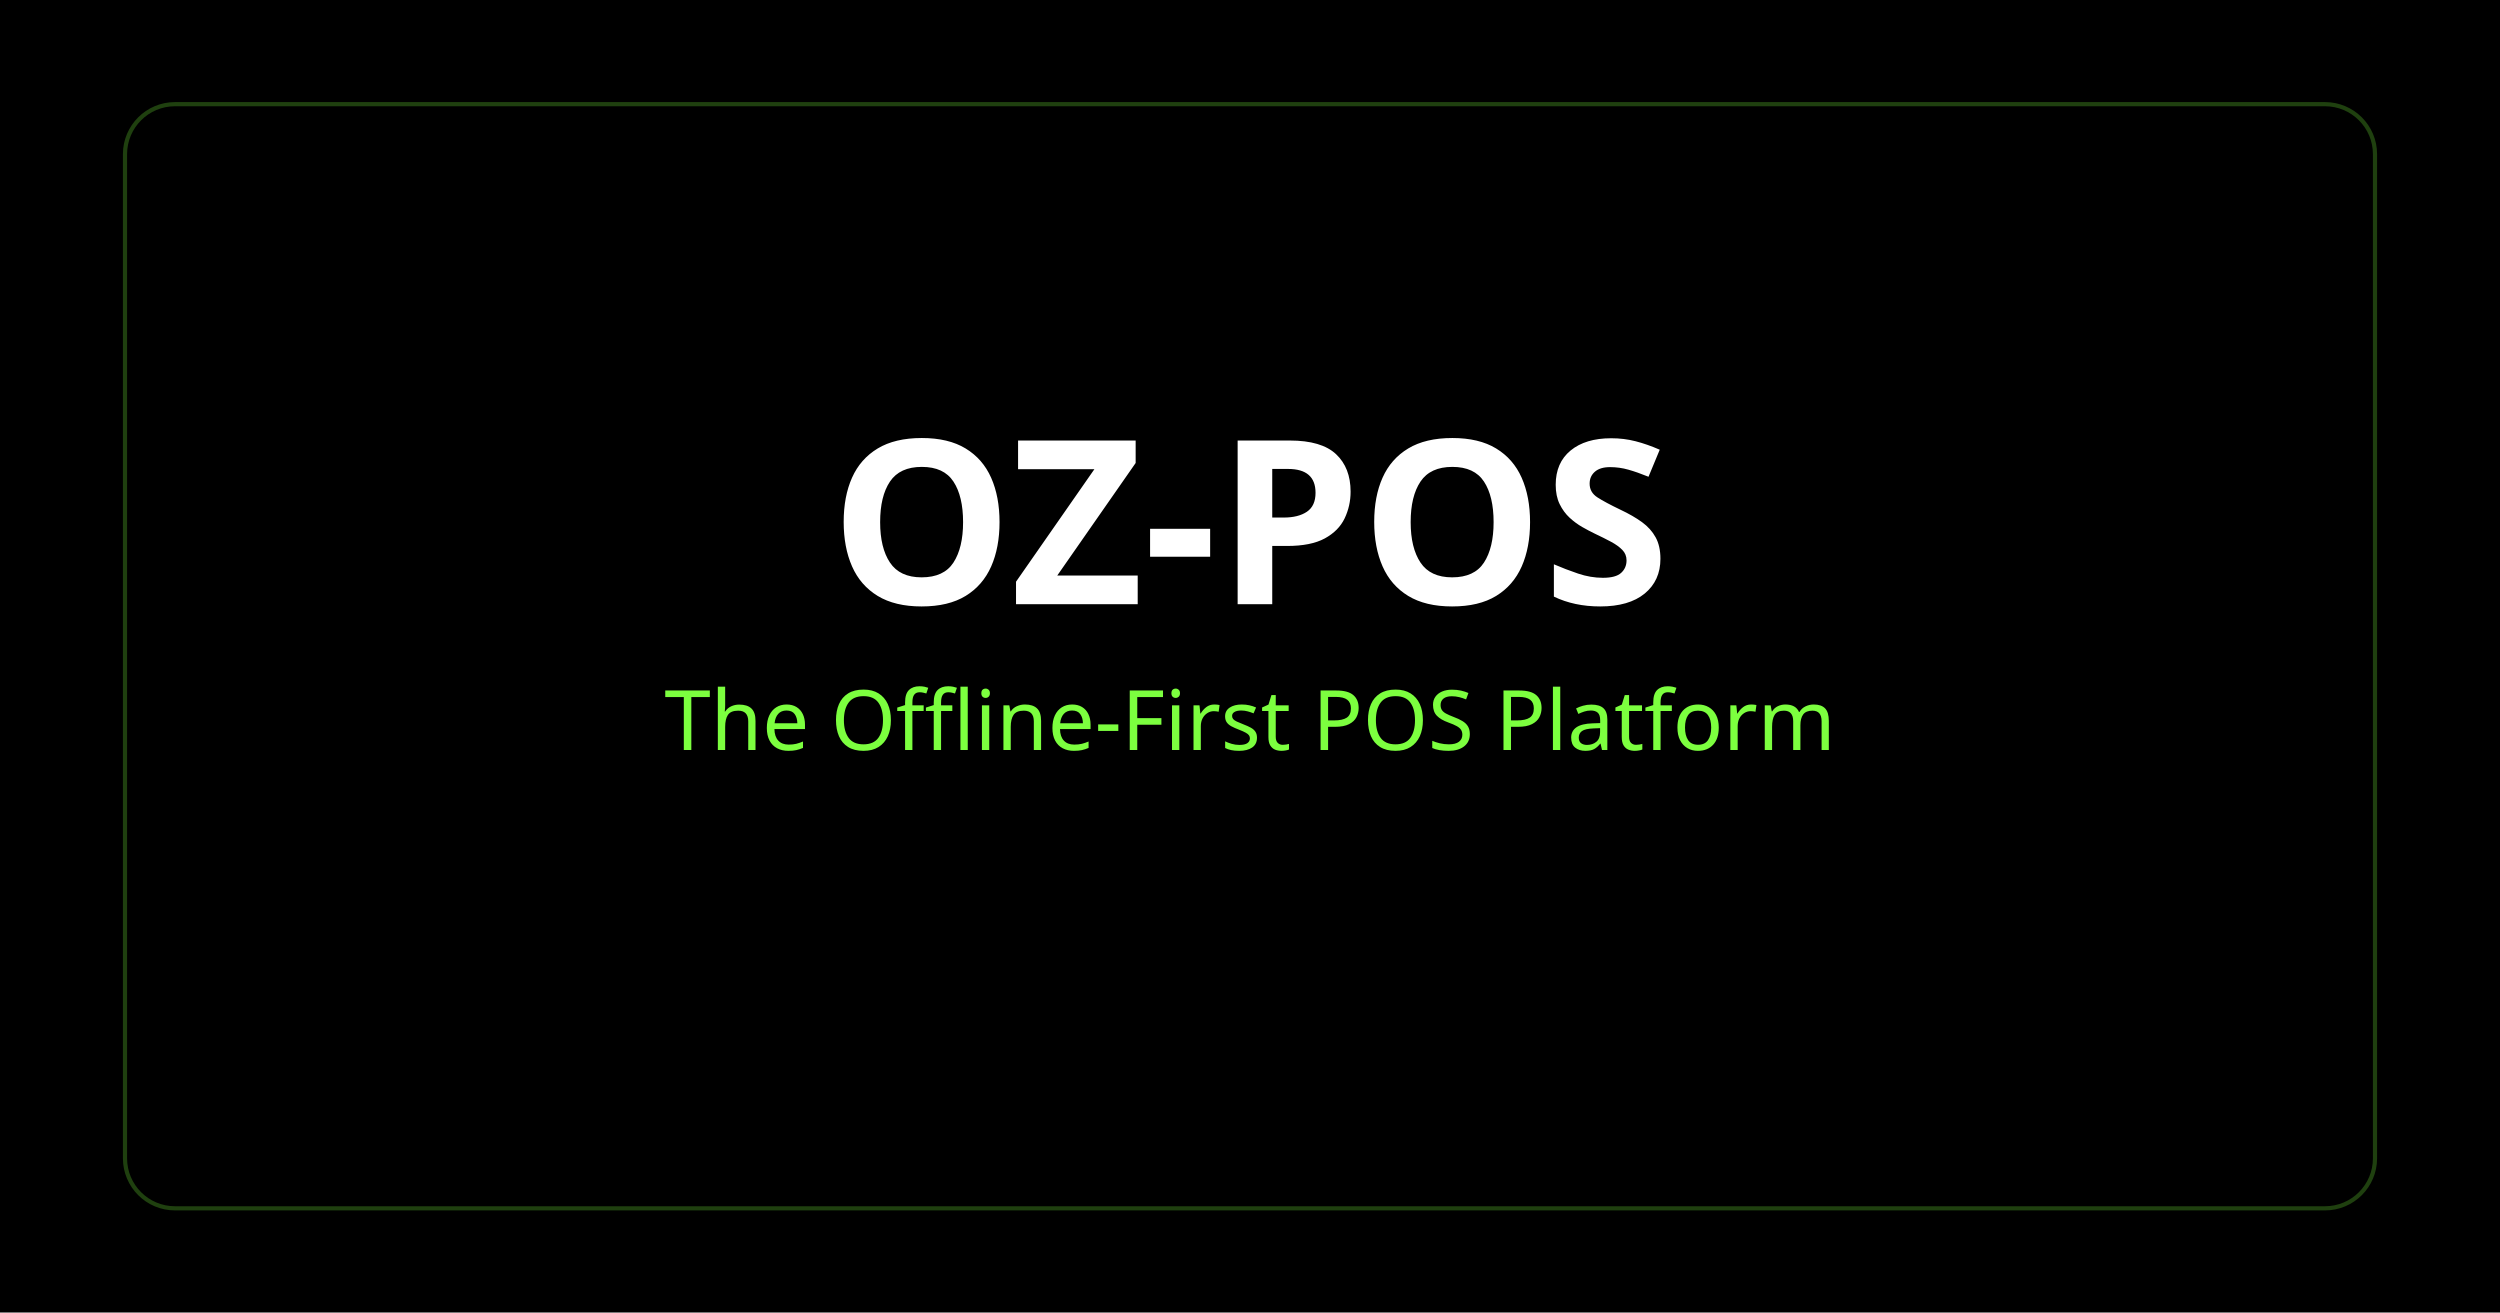
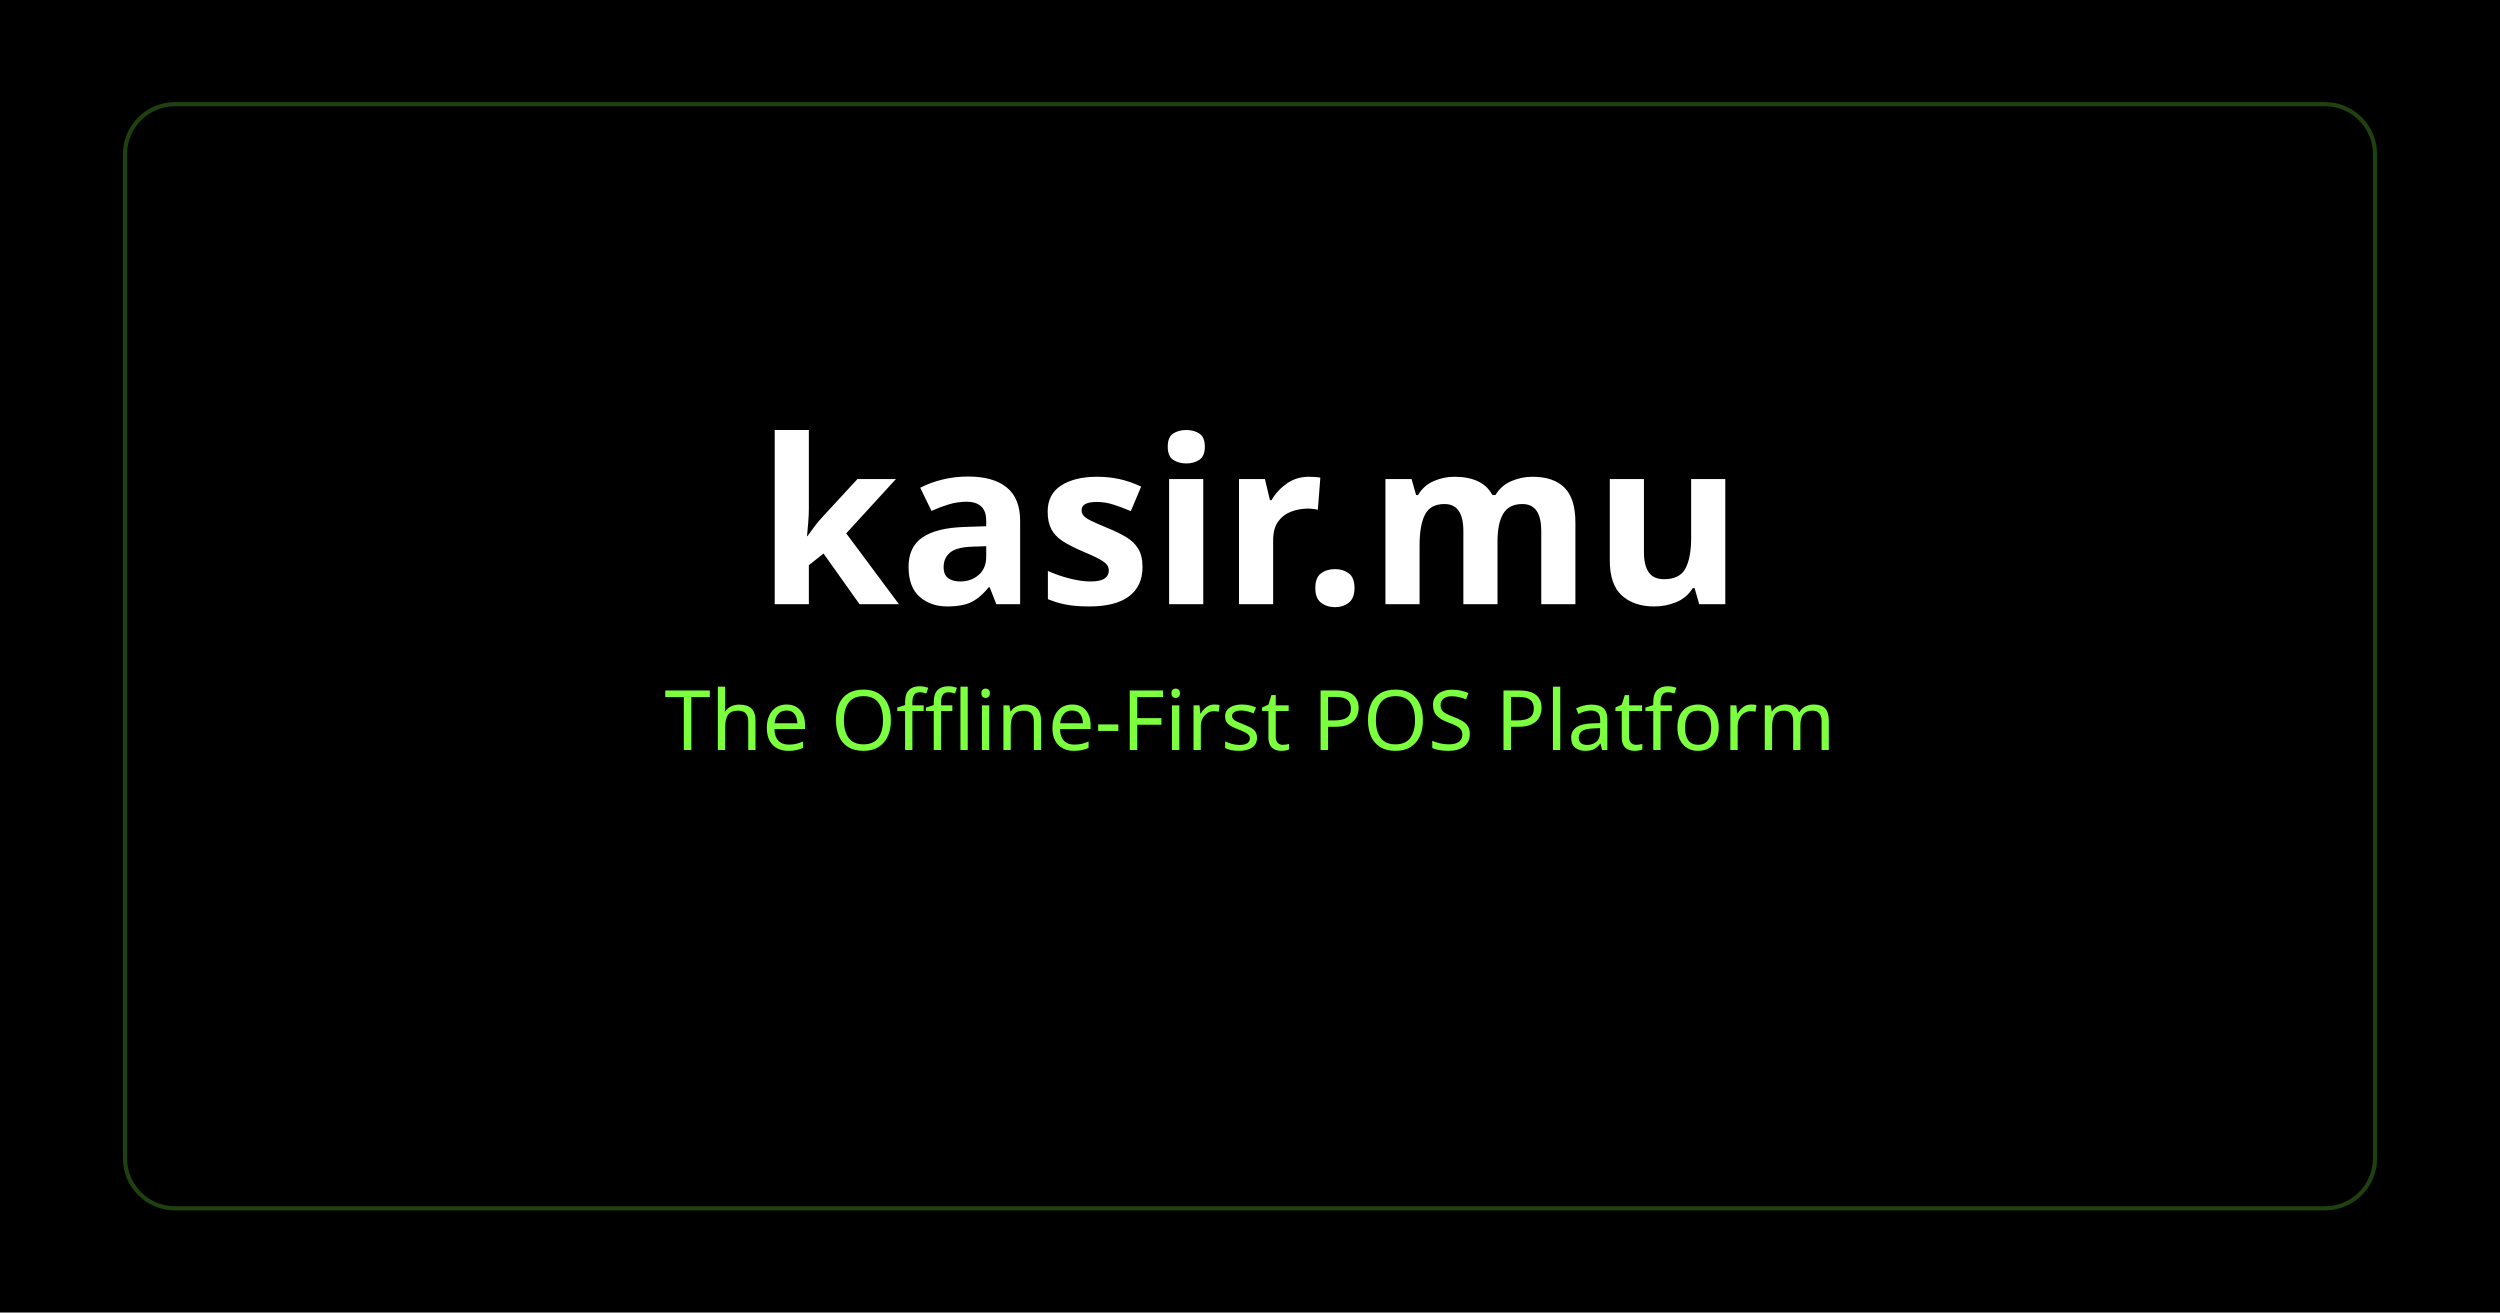
<svg xmlns="http://www.w3.org/2000/svg" width="1200" height="630" viewBox="0 0 1200 630">
  <rect width="1200" height="630" fill="#000000" />
  <rect x="60" y="50" width="1080" height="530" rx="24" fill="none" stroke="#7cff3f" stroke-opacity="0.25" stroke-width="2" />
-   <text x="600" y="290" font-family="system-ui, sans-serif" font-size="110" font-weight="700" fill="#ffffff" text-anchor="middle">OZ-POS</text>
+   <text x="600" y="290" font-family="system-ui, sans-serif" font-size="110" font-weight="700" fill="#ffffff" text-anchor="middle">kasir.mu</text>
  <text x="600" y="360" font-family="system-ui, sans-serif" font-size="40" fill="#7cff3f" text-anchor="middle">The Offline-First POS Platform</text>
</svg>
